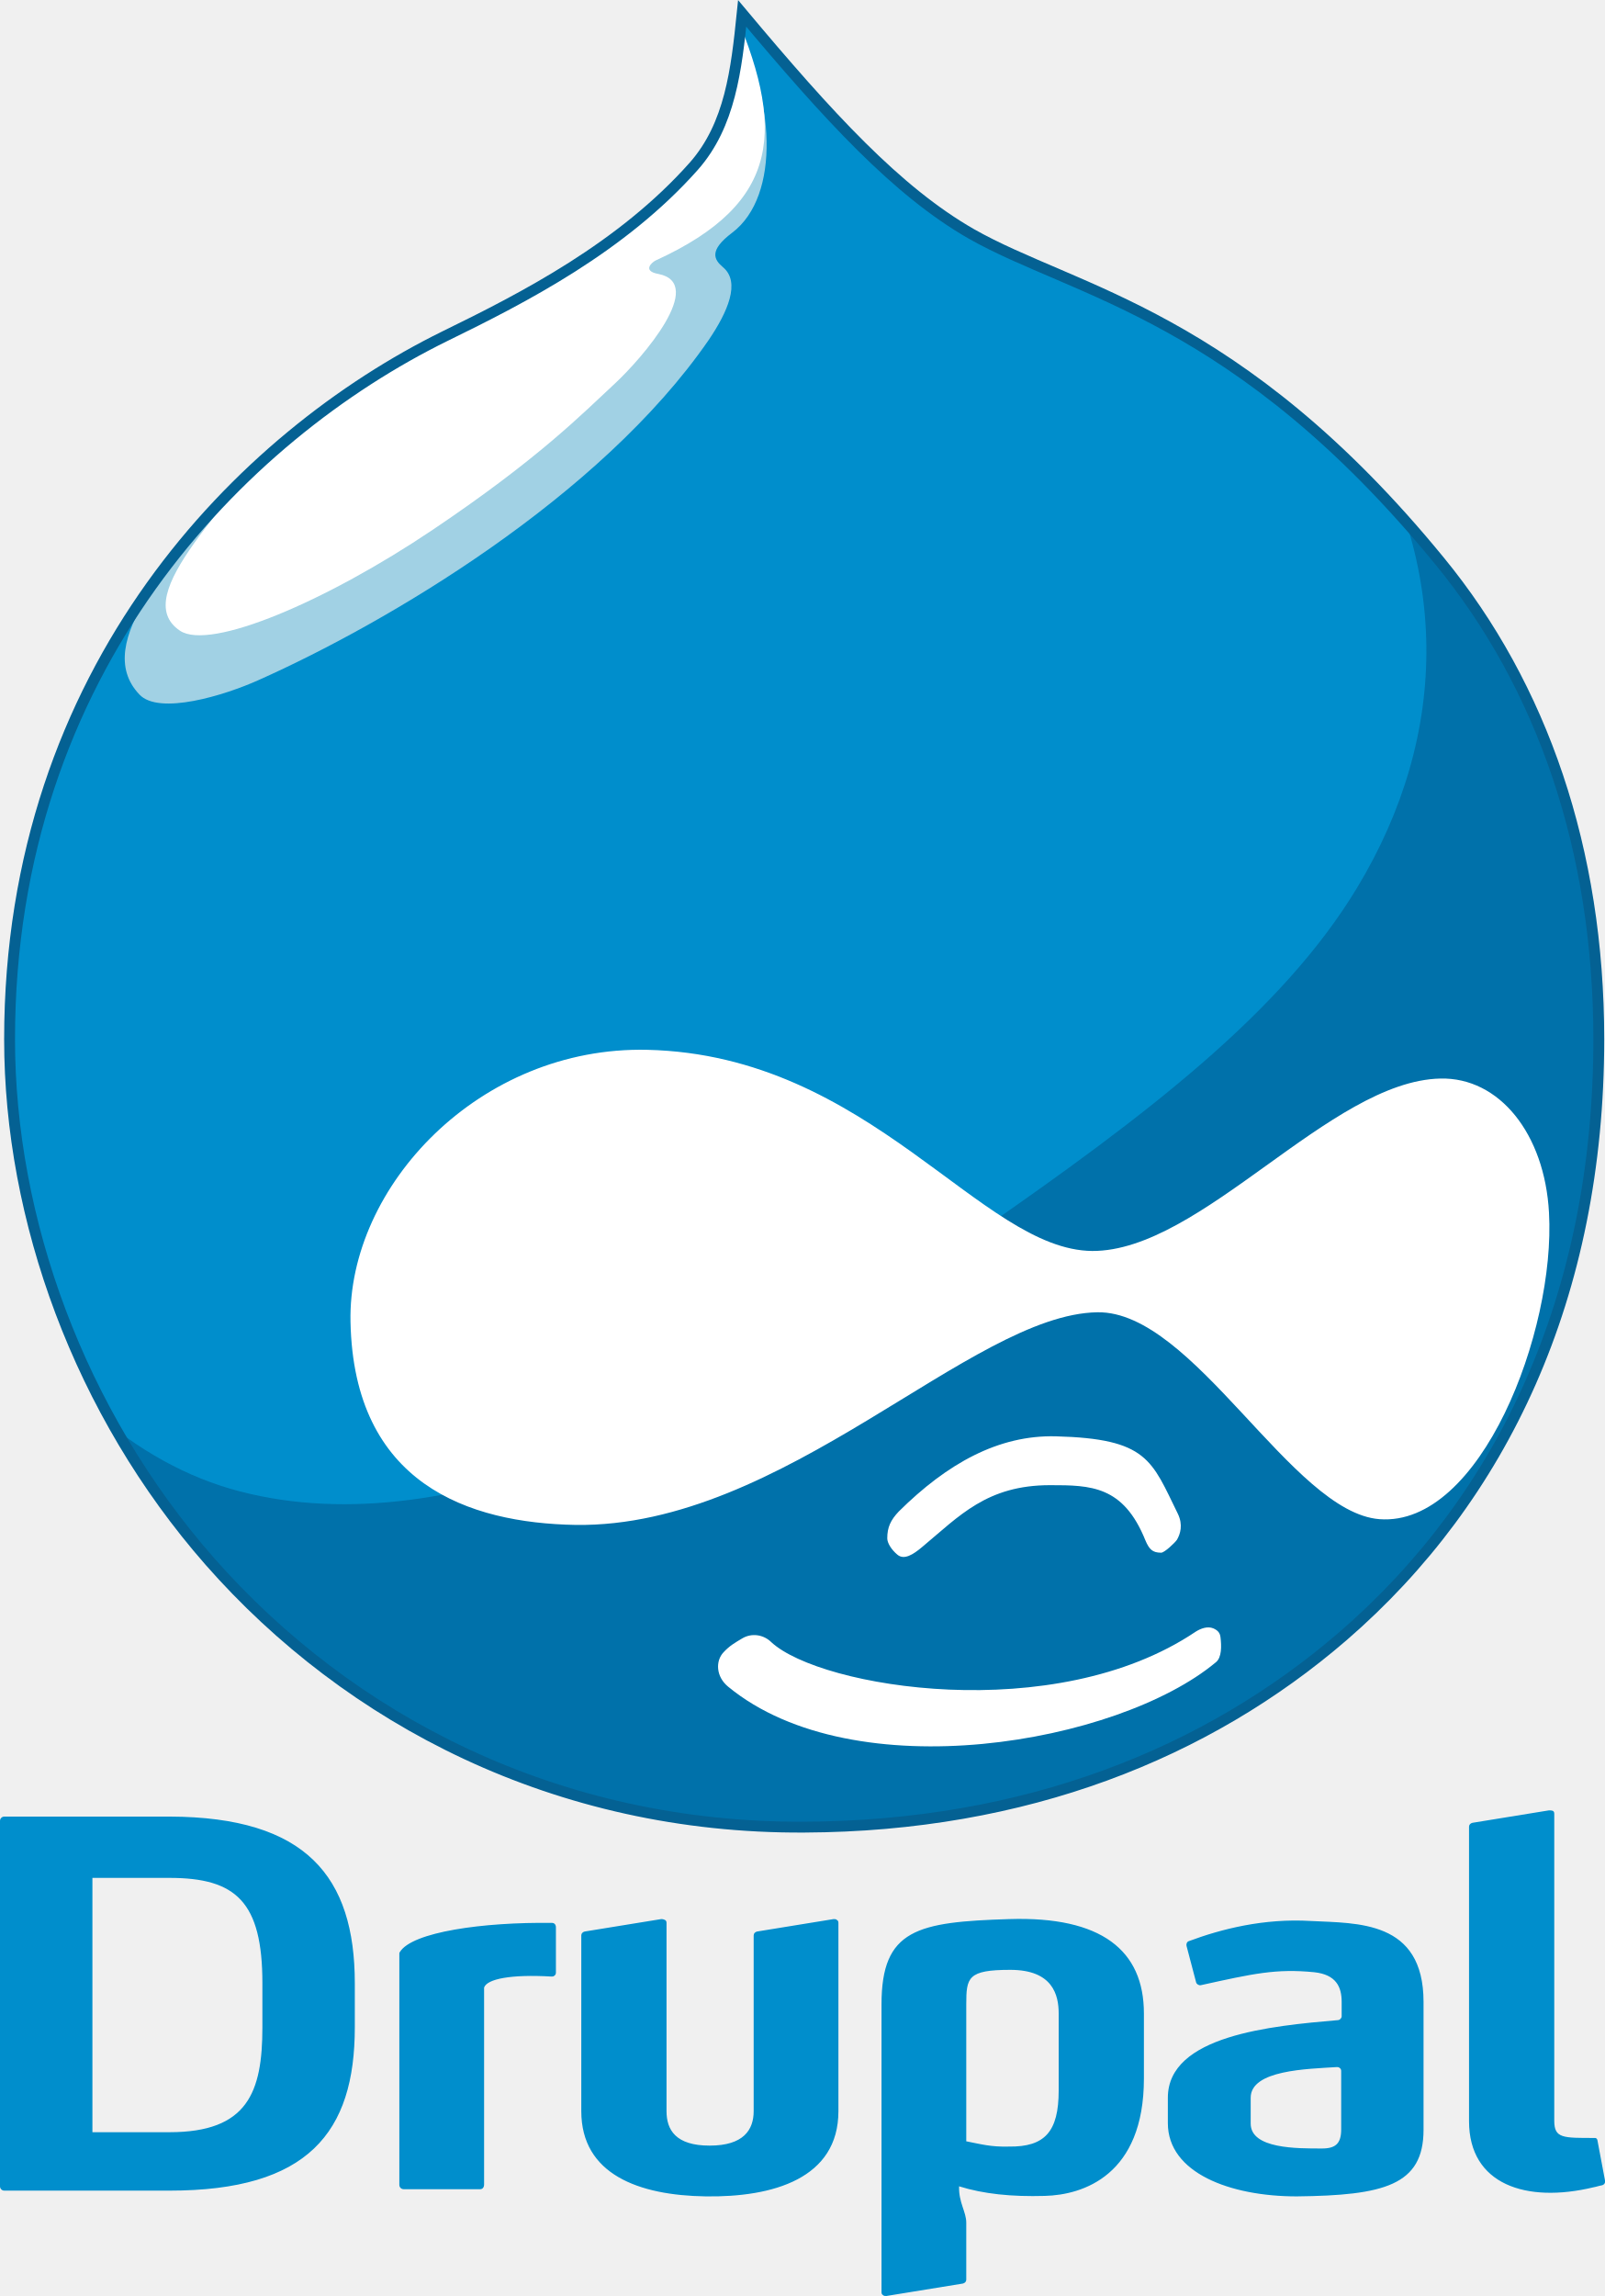
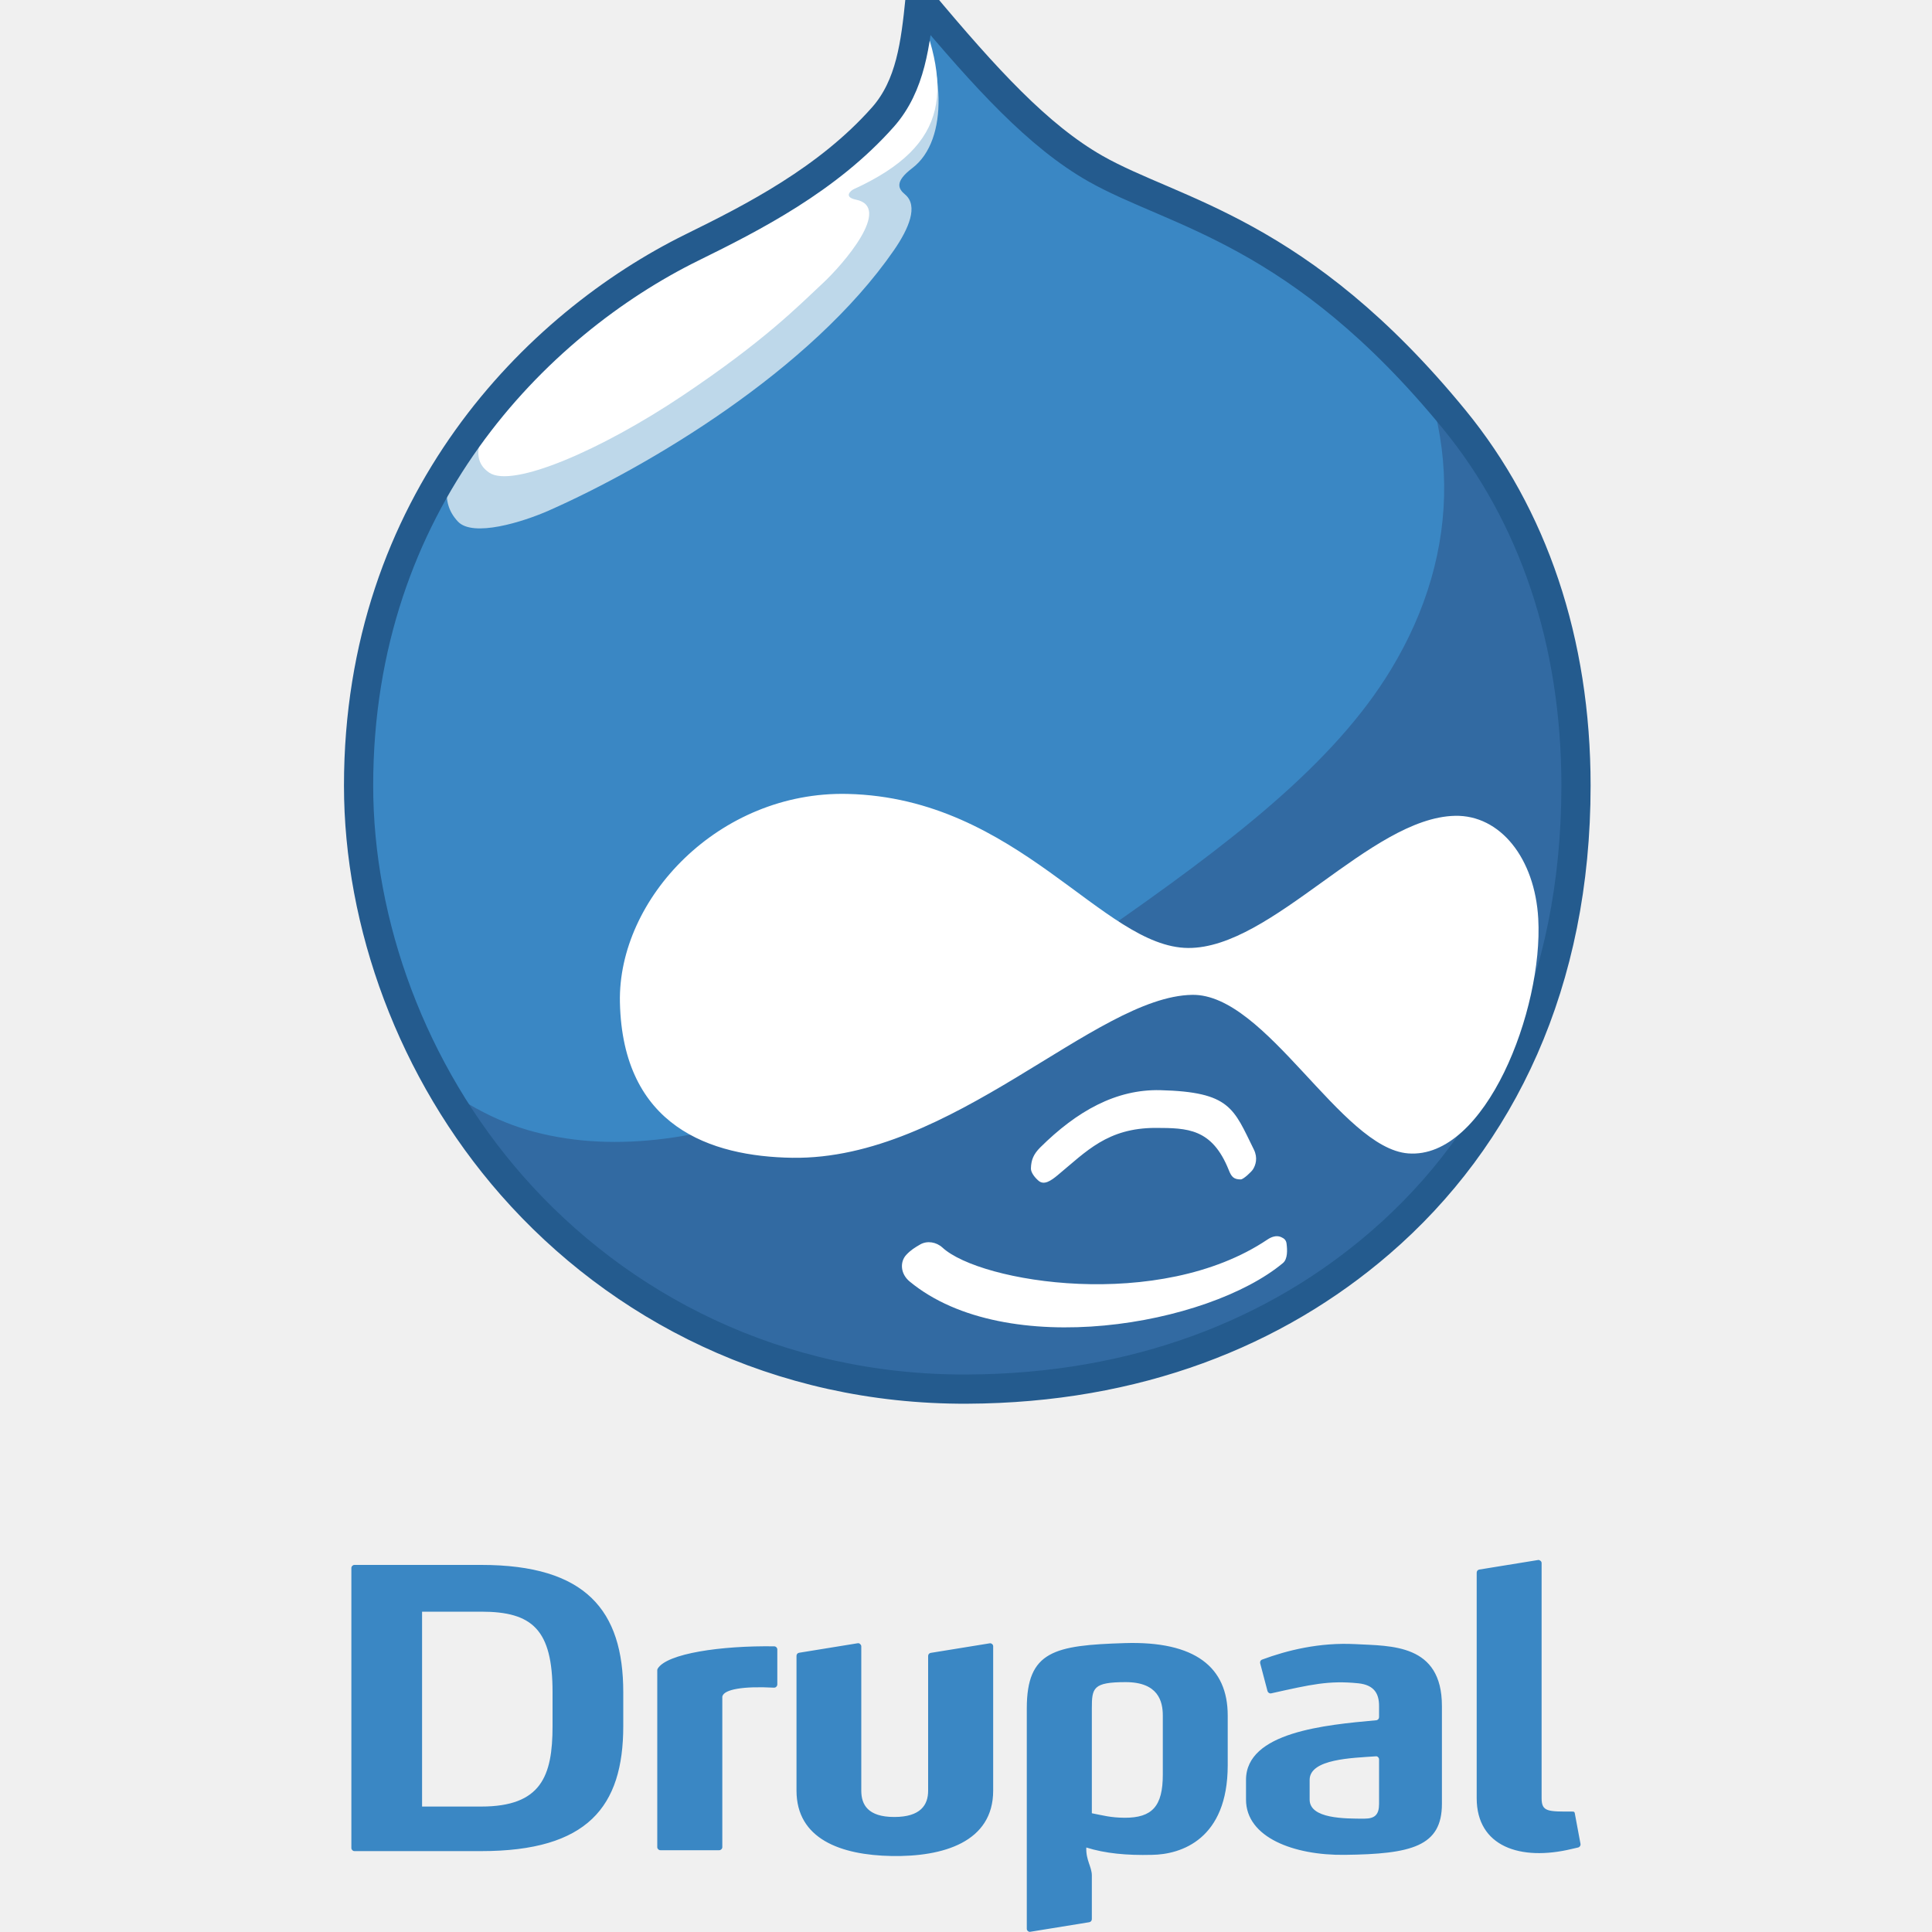
- <svg xmlns="http://www.w3.org/2000/svg" xmlns:xlink="http://www.w3.org/1999/xlink" version="1.1" id="Layer_1" x="0px" y="0px" viewBox="0 0 335.1 479.4" style="enable-background:new 0 0 335.1 479.4;" xml:space="preserve">
+ <svg xmlns="http://www.w3.org/2000/svg" xmlns:xlink="http://www.w3.org/1999/xlink" version="1.1" id="Capa_1" x="0px" y="0px" viewBox="0 0 150 150" style="enable-background:new 0 0 150 150;" xml:space="preserve">
  <style type="text/css">
- 	.st0{fill-rule:evenodd;clip-rule:evenodd;fill:#0071AA;}
- 	.st1{clip-path:url(#SVGID_2_);fill-rule:evenodd;clip-rule:evenodd;fill:#008ECC;}
- 	.st2{clip-path:url(#SVGID_2_);fill-rule:evenodd;clip-rule:evenodd;fill:#A1D1E4;}
+ 	.st0{fill-rule:evenodd;clip-rule:evenodd;fill:#326AA2;}
+ 	.st1{clip-path:url(#SVGID_2_);fill-rule:evenodd;clip-rule:evenodd;fill:#3A87C4;}
+ 	.st2{clip-path:url(#SVGID_2_);fill-rule:evenodd;clip-rule:evenodd;fill:#BED8EA;}
	.st3{clip-path:url(#SVGID_2_);fill-rule:evenodd;clip-rule:evenodd;fill:#FFFFFF;}
- 	.st4{fill:none;stroke:#046193;stroke-width:2.268;stroke-miterlimit:22.926;}
+ 	.st4{fill:none;stroke:#245B8E;stroke-width:2.268;stroke-miterlimit:22.926;}
	.st5{fill-rule:evenodd;clip-rule:evenodd;fill:#FFFFFF;}
- 	.st6{fill-rule:evenodd;clip-rule:evenodd;fill:#008ECC;}
+ 	.st6{fill-rule:evenodd;clip-rule:evenodd;fill:#3A87C4;}
</style>
  <g>
-     <path class="st0" d="M155,2.8c-1.2,11.7-2.5,23.3-10.1,31.9c-15,16.9-35.4,27.4-52,35.5C50.6,91,2,139.5,2,217   c0,37.5,14.5,77.9,41.8,109c29.1,33.1,72.5,55.8,124.2,55.5c46.1-0.2,84-15.3,112.5-39.9c33.3-28.8,53.4-71,53.4-124.6   c0-39.5-11.8-73.7-33.2-99.8c-42.2-51.6-76.3-56.1-97.9-68.4C187.3,39.9,173.1,24.4,155,2.8L155,2.8z" />
+     <path class="st0" d="M71.43,0c-0.35,3.33-0.71,6.64-2.88,9.09c-4.28,4.83-10.08,7.79-14.82,10.12   c-12.04,5.93-25.89,19.74-25.89,41.79c0,10.68,4.12,22.18,11.9,31.04c8.28,9.43,20.66,15.88,35.36,15.81   c13.14-0.06,23.93-4.35,32.05-11.36c9.49-8.19,15.21-20.23,15.21-35.49c0-11.24-3.35-20.98-9.45-28.43   c-12.03-14.7-21.74-15.99-27.88-19.49C80.63,10.57,76.58,6.16,71.43,0L71.43,0z" />
    <g>
      <defs>
-         <path id="SVGID_1_" d="M155,2.8c-1.2,11.7-2.5,23.3-10.1,31.9c-15,16.9-35.4,27.4-52,35.5C50.6,91,2,139.5,2,217     c0,37.5,14.5,77.9,41.8,109c29.1,33.1,72.5,55.8,124.2,55.5c46.1-0.2,84-15.3,112.5-39.9c33.3-28.8,53.4-71,53.4-124.6     c0-39.5-11.8-73.7-33.2-99.8c-42.2-51.6-76.3-56.1-97.9-68.4C187.3,39.9,173.1,24.4,155,2.8L155,2.8z" />
+         <path id="SVGID_1_" d="M71.43,0c-0.35,3.33-0.71,6.64-2.88,9.09c-4.28,4.83-10.08,7.79-14.82,10.12     c-12.04,5.93-25.89,19.74-25.89,41.79c0,10.68,4.12,22.18,11.9,31.04c8.28,9.43,20.66,15.88,35.36,15.81     c13.14-0.06,23.93-4.35,32.05-11.36c9.49-8.19,15.21-20.23,15.21-35.49c0-11.24-3.35-20.98-9.45-28.43     c-12.03-14.7-21.74-15.99-27.88-19.49C80.63,10.57,76.58,6.16,71.43,0L71.43,0z" />
      </defs>
      <clipPath id="SVGID_2_">
        <use xlink:href="#SVGID_1_" style="overflow:visible;" />
      </clipPath>
-       <path class="st1" d="M281.1,83.1c22.3,33.7,21.7,70.2,2.3,102.3c-15.6,25.8-43.8,47.4-79.5,72.1C150,294.9,95.1,323.1,50.1,311.4    c-22-5.7-41.2-23-57.5-49.6L-21-18.9l194.1-3.2L281.1,83.1L281.1,83.1z" />
-       <path class="st2" d="M152.9,4.8c9,15.1,10.2,36.1,0,43.8c-4.9,3.7-3.8,5.6-1.9,7.2c3.7,3.1,1,9.3-3,15.2    c-22.7,32.9-67.3,59.1-94,71c-7.1,3.2-20.8,7.4-24.9,3c-10.4-11,8.3-28.5,18.8-44.2l83-60.1L152.9,4.8L152.9,4.8z" />
-       <path class="st3" d="M152.6,0.5c11.6,26.3,10.8,41.8-15.7,53.9c-0.8,0.4-2.8,2.2,0.6,2.8c10.1,2-3.3,17.5-9.1,22.9    c-6.7,6.2-15.7,15.5-38,30.5s-46.5,25.3-52.8,21.1c-11.1-7.4,11.3-26.4,23.1-45L152.6,0.5L152.6,0.5z" />
+       <path class="st1" d="M107.34,22.86c6.35,9.6,6.19,19.99,0.65,29.13c-4.45,7.34-12.47,13.49-22.64,20.55    c-15.34,10.65-31,18.7-43.82,15.35c-6.26-1.63-11.74-6.56-16.38-14.12L21.29-6.19l55.28-0.93L107.34,22.86L107.34,22.86z" />
+       <path class="st2" d="M70.82,0.59c2.55,4.3,2.91,10.27,0,12.47c-1.38,1.05-1.08,1.6-0.55,2.04c1.05,0.88,0.29,2.65-0.86,4.32    c-6.47,9.37-19.16,16.84-26.78,20.21c-2.03,0.9-5.92,2.11-7.08,0.86c-2.95-3.14,2.37-8.11,5.36-12.58l23.64-17.1L70.82,0.59    L70.82,0.59z" />
+       <path class="st3" d="M70.75-0.65c3.31,7.48,3.07,11.89-4.47,15.34c-0.24,0.11-0.8,0.61,0.17,0.81c2.86,0.57-0.95,4.99-2.6,6.52    c-1.9,1.77-4.46,4.41-10.83,8.68s-13.24,7.21-15.03,6c-3.15-2.12,3.21-7.53,6.58-12.82L70.75-0.65L70.75-0.65z" />
    </g>
-     <path class="st4" d="M155,2.8c-1.2,11.7-2.5,23.3-10.1,31.9c-15,16.9-35.4,27.4-52,35.5C50.6,91,2,139.5,2,217   c0,37.5,14.5,77.9,41.8,109c29.1,33.1,72.5,55.8,124.2,55.5c46.1-0.2,84-15.3,112.5-39.9c33.3-28.8,53.4-71,53.4-124.6   c0-39.5-11.8-73.7-33.2-99.8c-42.2-51.6-76.3-56.1-97.9-68.4C187.3,39.9,173.1,24.4,155,2.8L155,2.8z" />
-     <path class="st5" d="M228.1,261.2c-23.3-0.2-46.3-40.9-92.9-42c-35-0.8-62.6,28.5-62,56.8c0.7,33.9,24.7,42,47,42.4   c43.6,0.6,82.5-44,109-44.4c20.1-0.3,40.6,41.8,58.9,43.2c21.1,1.6,36.8-39.2,35.4-64c-0.9-16.5-10.4-28.3-22.7-28   C277.8,225.7,250.9,261.3,228.1,261.2L228.1,261.2z M187.7,315.6c10.1-10,20.8-16,32.8-15.7c19.2,0.5,20,5,25.5,16.2   c1.1,2.3,0.5,4.2-0.2,5.4c-0.4,0.6-2.6,2.7-3.3,2.7c-1.8,0-2.5-0.7-3.3-2.6c-4.6-11.4-11.4-11.5-19.9-11.5   c-13.2,0-18.9,6.4-26.7,12.9c-1.9,1.6-3.8,2.8-5.2,1.6c-1.2-1-2.1-2.4-2.1-3.4C185.3,318.9,186,317.4,187.7,315.6L187.7,315.6z    M161.1,342.9c10.3,9.5,59.2,17.6,88.6-2.2c1.1-0.7,2.5-1.2,3.7-0.7c0.9,0.4,1.4,0.9,1.5,1.9c0.2,1.7,0.3,4.2-1,5.2   c-20.4,17-75.5,26.7-101.8,5.1c-2.6-2.1-2.7-5.4-1-7.2c1.3-1.4,2.4-2,3.9-2.9C157,340.9,159.5,341.3,161.1,342.9L161.1,342.9z" />
-     <path class="st6" d="M74.1,414.1v9.2c0,22-9.8,34.1-38.7,34.1H0.9c-0.5,0-0.9-0.4-0.9-0.9v-76.3c0-0.5,0.4-0.9,0.9-0.9h34.6   C63.9,379.4,74.1,391.8,74.1,414.1L74.1,414.1z M323.5,378l-16,2.6c-0.4,0.1-0.7,0.4-0.7,0.8v61.5c0,13.2,11.9,17.2,26,13.8   c0.6-0.1,1.1-0.3,1.7-0.4c0.5-0.1,0.8-0.5,0.7-1l-1.6-8.5c-0.1-0.3-0.3-0.4-0.5-0.4c-6.7,0-8.5,0.1-8.5-3.6v-64.1   c0-0.3-0.1-0.5-0.3-0.6C324,378,323.7,378,323.5,378L323.5,378z M238.9,434v-13.6c0-13.2-8.9-20.3-28.1-19.7   c-19.2,0.6-26.7,2.1-26.7,17.8v60.1c0,0.3,0.1,0.5,0.3,0.6c0.2,0.2,0.4,0.2,0.7,0.2l16-2.6c0.4-0.1,0.7-0.4,0.7-0.8v-11.9   c0-2.3-1.6-4.2-1.5-7.6c5.1,1.6,11,2.2,17.9,2C226.2,458.3,238.9,454.2,238.9,434L238.9,434z M201.8,447.1v-28.6   c0-5.6,0.3-7.2,9.2-7.2c8.9,0,10.1,5.3,10.1,9.1v16.1c0,8.6-2.9,11.8-10.4,11.7C206.9,448.3,204.9,447.7,201.8,447.1L201.8,447.1z    M138.1,400.7l-16,2.6c-0.4,0.1-0.7,0.4-0.7,0.8v36.7c0,13.2,12,17.6,26,17.8c14,0.2,27.7-3.7,27.7-17.8v-39.3   c0-0.3-0.1-0.5-0.3-0.6c-0.2-0.2-0.4-0.2-0.7-0.2l-16,2.6c-0.4,0.1-0.7,0.4-0.7,0.8v36.7c0,3.9-2.1,7.2-9.2,7.2c-7.1,0-9-3.3-9-7.2   v-39.3c0-0.3-0.1-0.5-0.3-0.6C138.5,400.7,138.3,400.7,138.1,400.7L138.1,400.7z M261.2,438v5.4c0,5.3,9.7,5.2,14.9,5.2   c2.9,0,4-1.1,4-4v-12.2c0-0.2-0.1-0.5-0.3-0.6c-0.2-0.2-0.4-0.2-0.6-0.2C273,432,261.2,432.2,261.2,438L261.2,438z M243.9,443.3   V438c0-13,21.6-15,35.5-16.2c0.4,0,0.8-0.4,0.8-0.8v-3c0-3.2-1.2-5.7-5.7-6.2c-8-0.8-12.8,0.3-23.7,2.7c-0.4,0.1-0.9-0.2-1-0.6   l-2-7.6c-0.1-0.4,0.1-0.9,0.5-1c6.7-2.5,15.6-4.8,25.5-4.2c9.6,0.5,23.5-0.2,23.5,16.9v26.7c0,11.6-8.3,13.7-26.5,13.9   C256.9,458.6,243.9,453.7,243.9,443.3L243.9,443.3z M100.3,457.1h-16c-0.5,0-0.9-0.4-0.9-0.9v-48.2c0-0.2,0-0.3,0.1-0.4   c2.5-4.2,17.4-6.3,31.8-6.1c0.5,0,0.8,0.4,0.8,0.9v9.5c0,0.2-0.1,0.5-0.3,0.6c-0.2,0.2-0.4,0.2-0.6,0.2c-8.5-0.5-13.5,0.5-14.1,2.3   c0,0.1,0,0.2,0,0.2v40.9C101.1,456.8,100.7,457.1,100.3,457.1L100.3,457.1z M54.8,423.3v-9.2c0-17-5.5-22-19.4-22H19.3v53.1h16.1   C51.7,445.2,54.8,436.9,54.8,423.3L54.8,423.3z" />
+     <path class="st4" d="M71.43,0c-0.35,3.33-0.71,6.64-2.88,9.09c-4.28,4.83-10.08,7.79-14.82,10.12   c-12.04,5.93-25.89,19.74-25.89,41.79c0,10.68,4.12,22.18,11.9,31.04c8.28,9.43,20.66,15.88,35.36,15.81   c13.14-0.06,23.93-4.35,32.05-11.36c9.49-8.19,15.21-20.23,15.21-35.49c0-11.24-3.35-20.98-9.45-28.43   c-12.03-14.7-21.74-15.99-27.88-19.49C80.63,10.57,76.58,6.16,71.43,0L71.43,0z" />
+     <path class="st5" d="M92.25,73.6c-6.64-0.04-13.18-11.65-26.45-11.96c-9.98-0.23-17.84,8.13-17.67,16.18   c0.21,9.66,7.04,11.97,13.38,12.07c12.43,0.18,23.5-12.53,31.05-12.65c5.74-0.1,11.56,11.91,16.77,12.31   c6.01,0.46,10.49-11.17,10.1-18.22c-0.26-4.7-2.96-8.07-6.47-7.99C106.39,63.49,98.75,73.64,92.25,73.6L92.25,73.6z M80.75,89.1   c2.87-2.85,5.91-4.54,9.33-4.46c5.46,0.14,5.69,1.42,7.27,4.61c0.32,0.65,0.14,1.21-0.07,1.54c-0.11,0.18-0.74,0.78-0.95,0.78   c-0.53,0-0.72-0.19-0.93-0.73c-1.3-3.25-3.23-3.26-5.67-3.27c-3.75,0-5.39,1.83-7.6,3.66c-0.55,0.46-1.07,0.8-1.49,0.45   c-0.33-0.28-0.61-0.67-0.6-0.97C80.06,90.03,80.26,89.6,80.75,89.1L80.75,89.1z M73.17,96.86c2.95,2.72,16.86,5,25.23-0.62   c0.31-0.21,0.7-0.35,1.05-0.2c0.26,0.11,0.41,0.25,0.44,0.53c0.06,0.47,0.09,1.18-0.28,1.49c-5.81,4.85-21.51,7.61-28.98,1.44   c-0.74-0.61-0.76-1.53-0.28-2.06c0.36-0.39,0.68-0.58,1.11-0.83C72,96.31,72.7,96.43,73.17,96.86L73.17,96.86z" />
+     <path class="st6" d="M48.39,131.38v2.63c0,6.28-2.78,9.71-11.03,9.71h-9.84c-0.13,0-0.24-0.11-0.24-0.24v-21.74   c0-0.13,0.11-0.24,0.24-0.24h9.85C45.48,121.5,48.39,125.03,48.39,131.38L48.39,131.38z M119.41,121.12l-4.56,0.74   c-0.12,0.02-0.2,0.12-0.2,0.24v17.51c0,3.75,3.38,4.91,7.39,3.94c0.16-0.04,0.32-0.07,0.48-0.11c0.13-0.03,0.21-0.15,0.19-0.28   l-0.45-2.41c-0.02-0.08-0.09-0.1-0.15-0.1c-1.92,0-2.42,0.03-2.42-1.04v-18.25c0-0.07-0.03-0.14-0.09-0.18   S119.49,121.1,119.41,121.12L119.41,121.12z M95.32,137.05v-3.86c0-3.75-2.53-5.79-8-5.62c-5.46,0.17-7.6,0.61-7.6,5.07v17.11   c0,0.07,0.03,0.14,0.09,0.18c0.06,0.05,0.12,0.07,0.2,0.05l4.56-0.74c0.12-0.02,0.2-0.12,0.2-0.24v-3.39   c0-0.67-0.47-1.19-0.43-2.17c1.46,0.46,3.14,0.62,5.1,0.57C91.71,143.98,95.32,142.8,95.32,137.05L95.32,137.05z M84.77,140.78   v-8.14c0-1.59,0.09-2.04,2.63-2.04c2.53,0,2.88,1.5,2.88,2.59v4.6c0,2.44-0.82,3.35-2.97,3.34   C86.21,141.12,85.65,140.95,84.77,140.78L84.77,140.78z M66.6,127.58l-4.56,0.74c-0.12,0.02-0.2,0.12-0.2,0.24v10.46   c0,3.75,3.42,5.01,7.39,5.08c3.98,0.07,7.88-1.07,7.88-5.08v-11.2c0-0.07-0.03-0.14-0.09-0.18c-0.06-0.05-0.12-0.07-0.2-0.05   l-4.56,0.74c-0.12,0.02-0.2,0.12-0.2,0.24v10.46c0,1.11-0.59,2.04-2.63,2.04s-2.56-0.95-2.56-2.04v-11.2   c0-0.07-0.03-0.14-0.09-0.18C66.74,127.59,66.67,127.57,66.6,127.58L66.6,127.58z M101.68,138.19v1.53c0,1.5,2.75,1.48,4.25,1.48   c0.81,0,1.14-0.31,1.14-1.14v-3.46c0-0.07-0.03-0.13-0.08-0.18c-0.05-0.05-0.11-0.07-0.18-0.06   C105.02,136.49,101.68,136.55,101.68,138.19L101.68,138.19z M96.74,139.72v-1.53c0-3.71,6.16-4.27,10.11-4.63   c0.13-0.01,0.22-0.12,0.22-0.24v-0.87c0-0.9-0.33-1.63-1.62-1.76c-2.28-0.23-3.65,0.09-6.75,0.78c-0.13,0.03-0.25-0.05-0.29-0.17   l-0.57-2.16c-0.03-0.12,0.03-0.25,0.15-0.29c1.91-0.71,4.44-1.35,7.26-1.2c2.74,0.15,6.7-0.04,6.7,4.8v7.6   c0,3.31-2.37,3.9-7.55,3.96C100.46,144.06,96.74,142.66,96.74,139.72L96.74,139.72z M55.84,143.65h-4.57   c-0.13,0-0.24-0.11-0.24-0.24v-13.73c0-0.05,0.01-0.08,0.03-0.12c0.7-1.19,4.95-1.8,9.05-1.74c0.13,0,0.24,0.11,0.24,0.24v2.72   c0,0.07-0.03,0.13-0.08,0.18c-0.05,0.05-0.11,0.07-0.18,0.07c-2.42-0.13-3.85,0.14-4,0.66c-0.01,0.02-0.01,0.05-0.01,0.07v11.65   C56.08,143.54,55.97,143.65,55.84,143.65L55.84,143.65z M42.9,134.01v-2.63c0-4.86-1.57-6.25-5.53-6.25h-4.6v15.13h4.59   C42.02,140.26,42.9,137.9,42.9,134.01L42.9,134.01z" />
  </g>
</svg>
